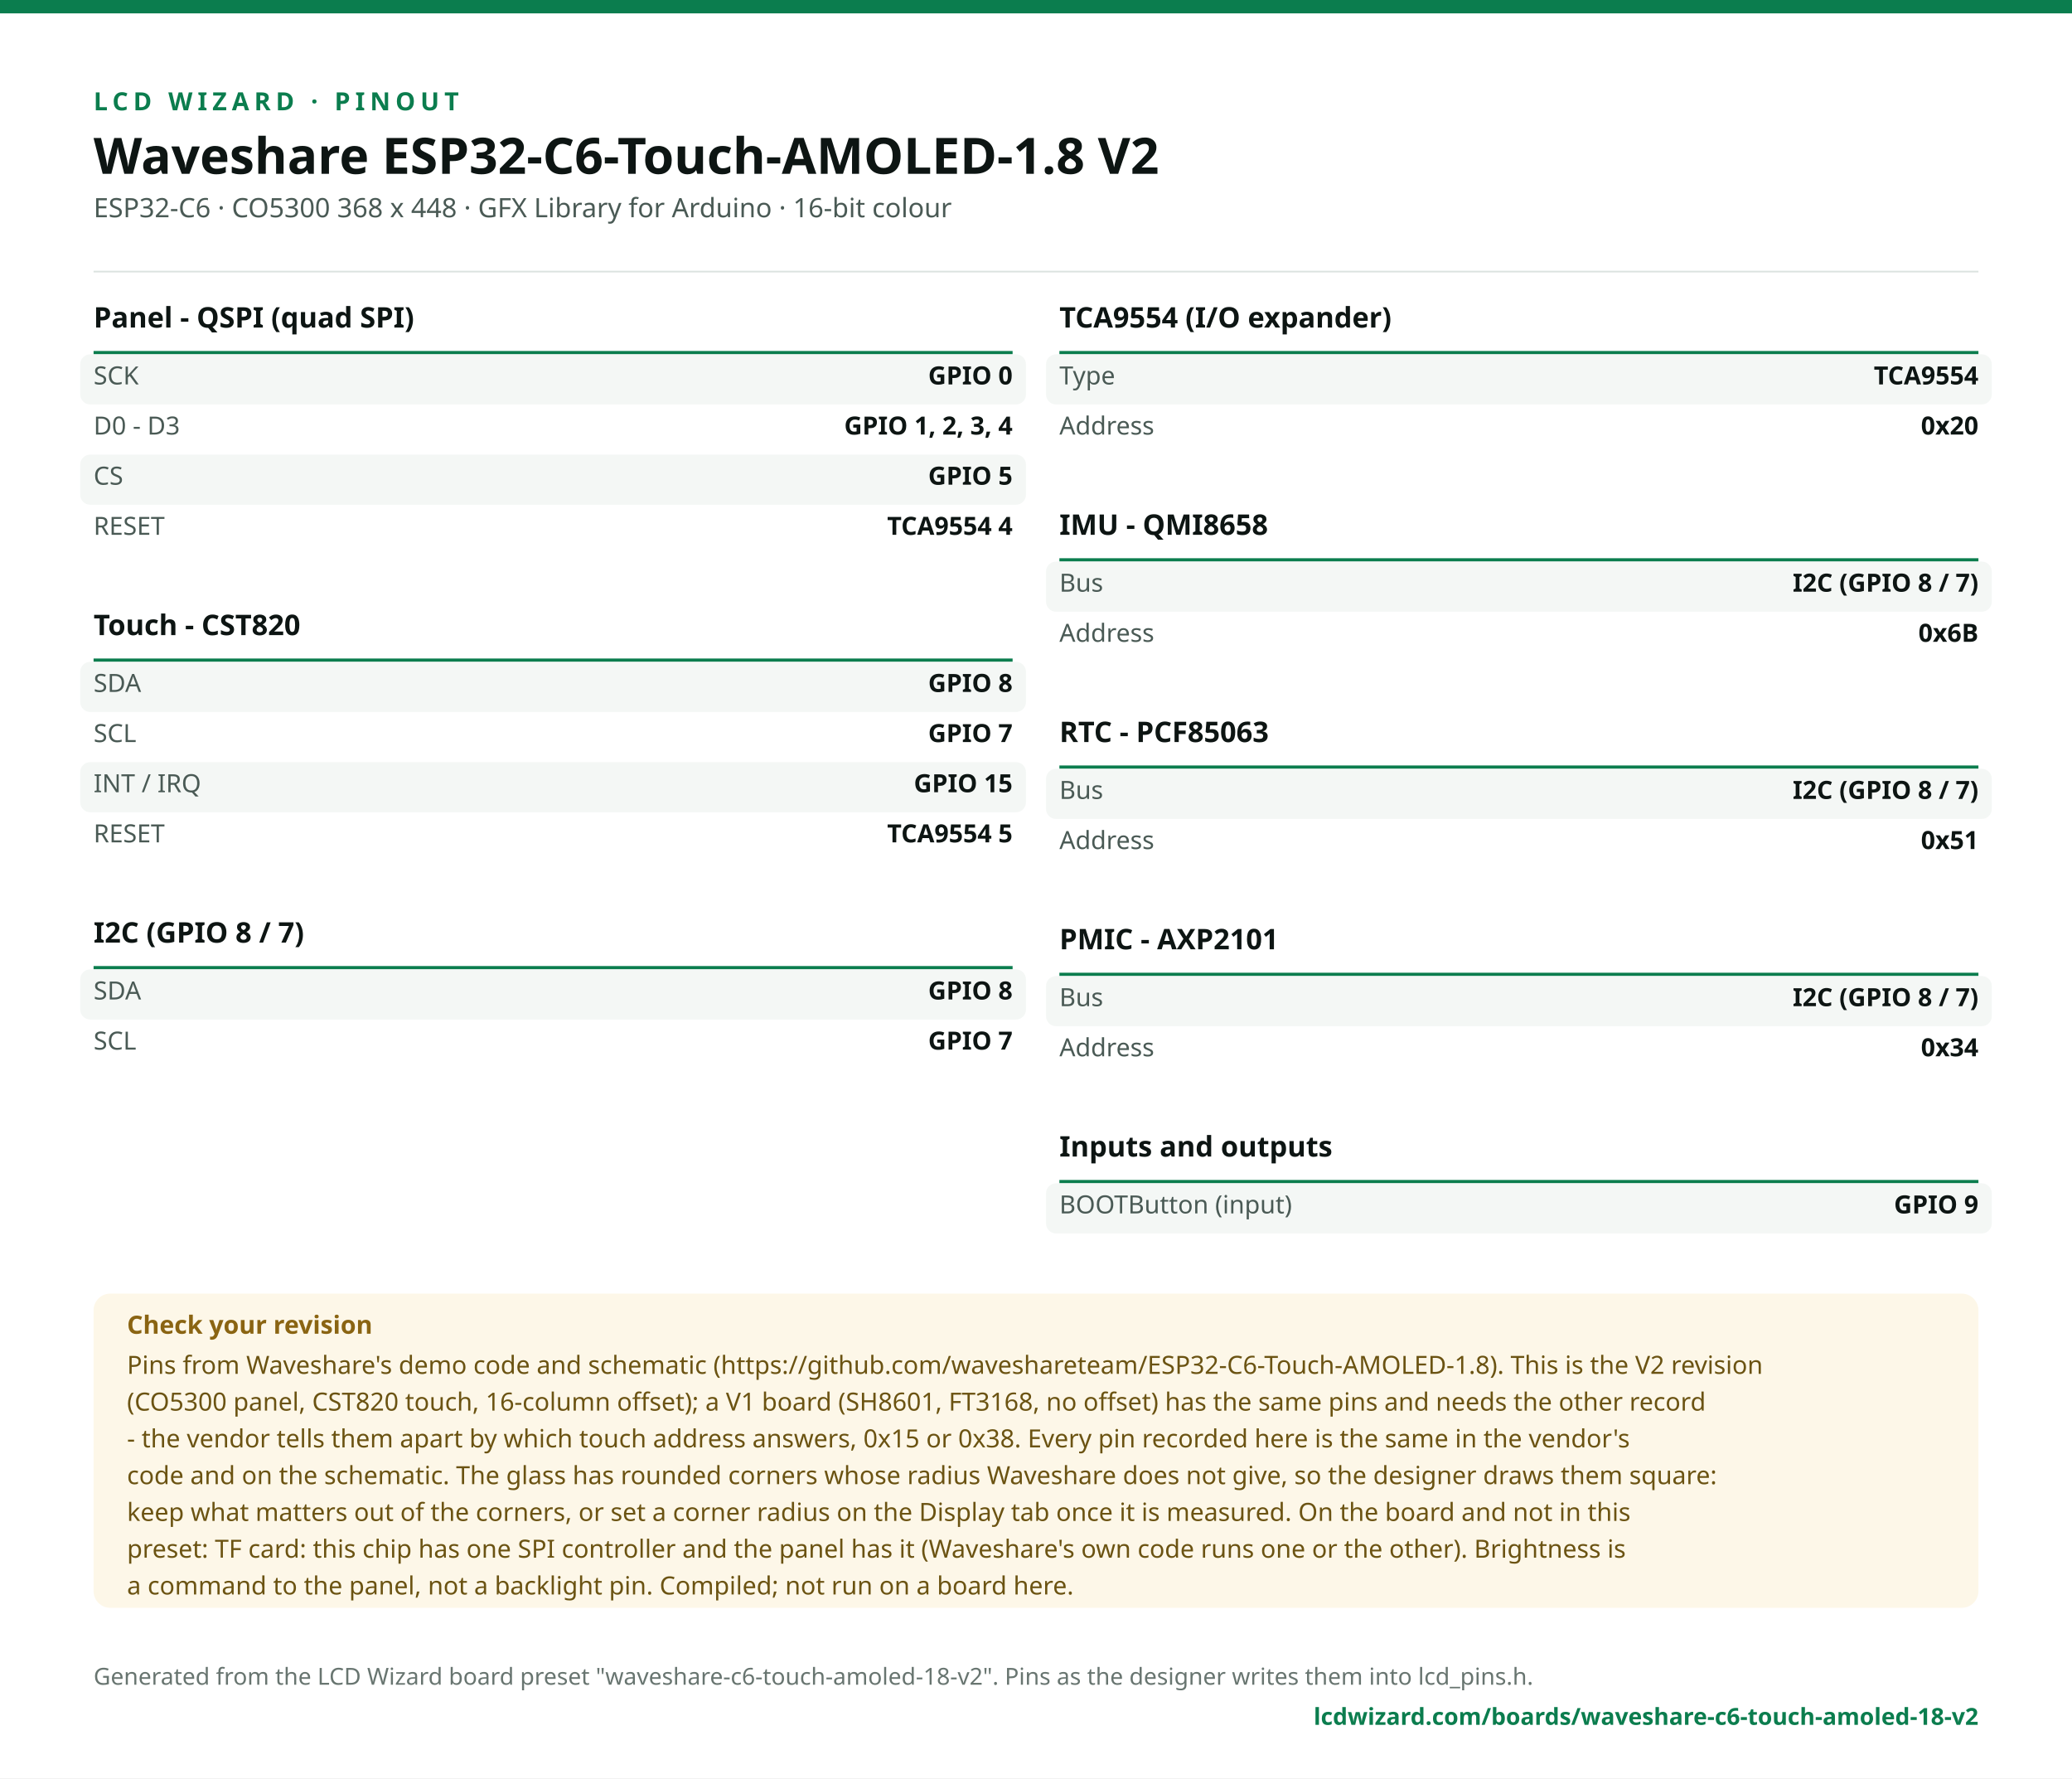
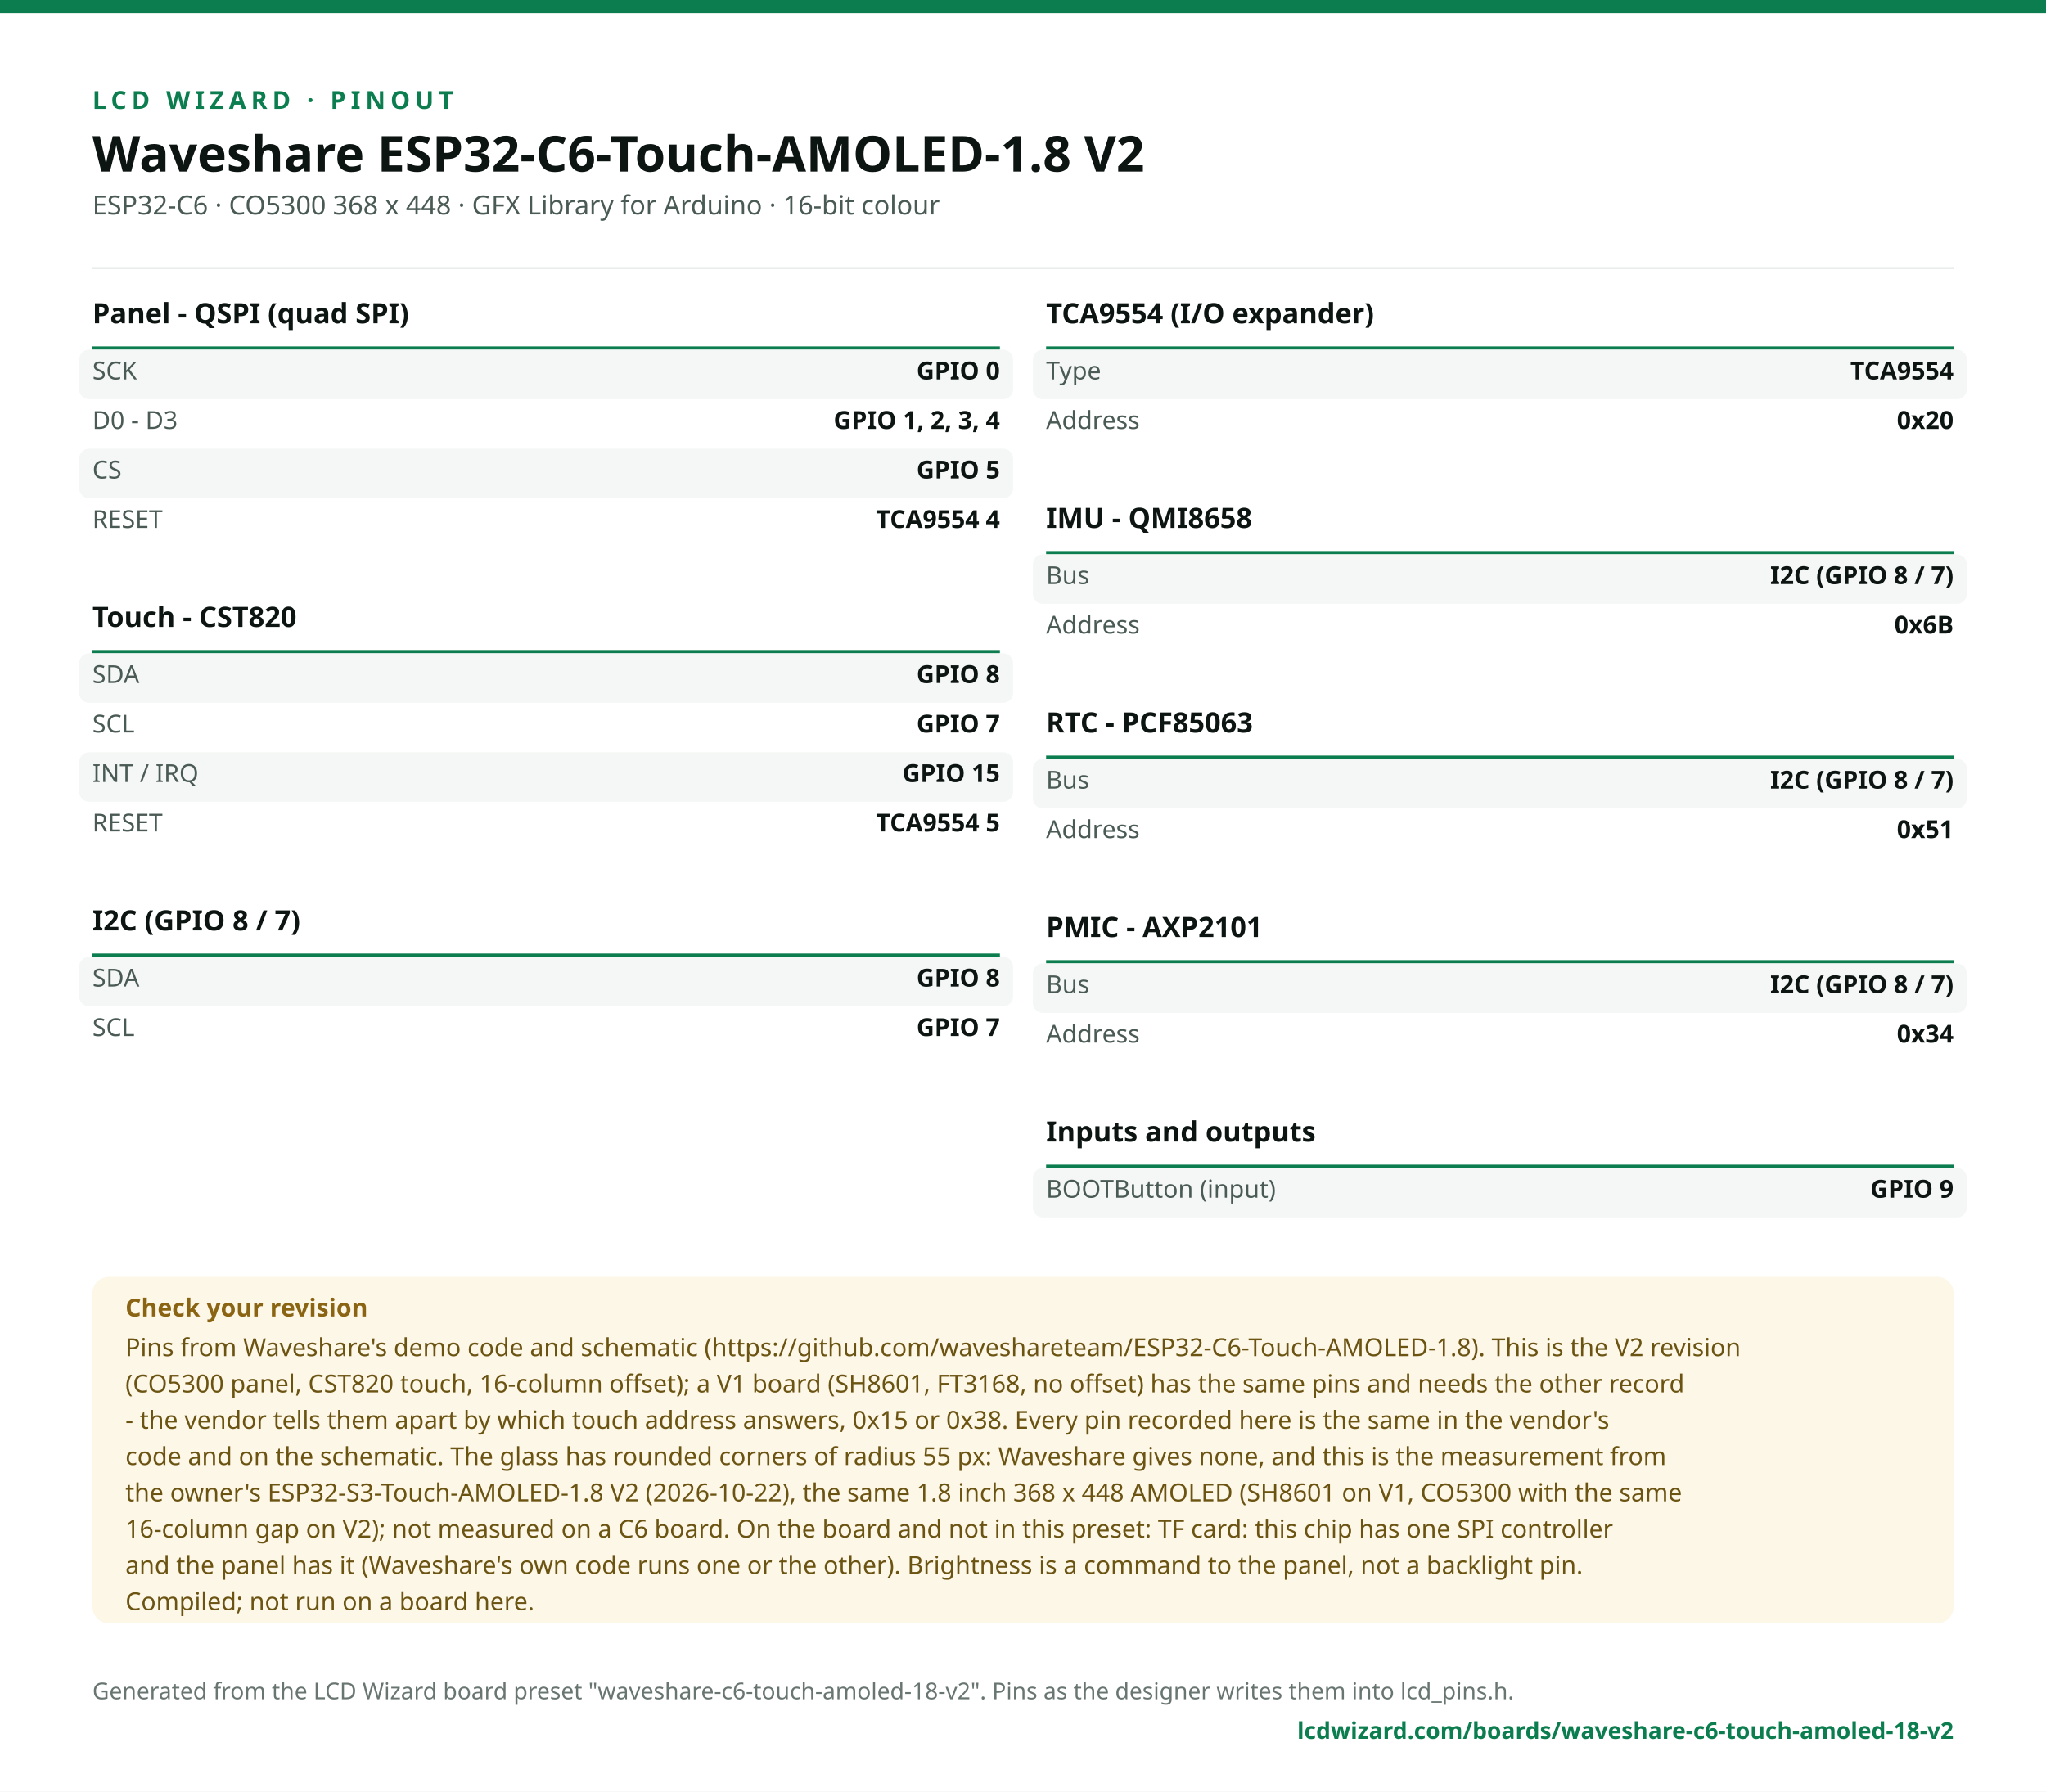
- <svg xmlns="http://www.w3.org/2000/svg" width="1240" height="1064" viewBox="0 0 1240 1064">
-   <rect width="1240" height="1064" fill="#ffffff" />
+ <svg xmlns="http://www.w3.org/2000/svg" width="1240" height="1086" viewBox="0 0 1240 1086">
+   <rect width="1240" height="1086" fill="#ffffff" />
  <rect x="0" y="0" width="1240" height="8" fill="#0b7d4e" />
  <text x="56" y="66" font-family="Montserrat" font-weight="700" font-size="15" letter-spacing="3" fill="#0b7d4e">LCD WIZARD  ·  PINOUT</text>
  <text x="56" y="104" font-family="Montserrat" font-weight="700" font-size="30" fill="#0d1513">Waveshare ESP32-C6-Touch-AMOLED-1.8 V2</text>
  <text x="56" y="130" font-family="Montserrat" font-weight="500" font-size="16" fill="#4a5a55">ESP32-C6   ·   CO5300 368 x 448   ·   GFX Library for Arduino   ·   16-bit colour</text>
  <rect x="56" y="162" width="1128" height="1" fill="#dbe3df" />
  <text x="56" y="196" font-family="Montserrat" font-weight="700" font-size="17" fill="#0d1513">Panel - QSPI (quad SPI)</text>
  <rect x="56" y="210" width="550" height="2" fill="#0b7d4e" />
  <rect x="48" y="212" width="566" height="30" rx="6" fill="#f4f7f5" />
  <text x="56" y="230" font-family="Montserrat" font-weight="500" font-size="15" fill="#4a5a55">SCK</text>
  <text x="606" text-anchor="end" y="230" font-family="Montserrat" font-weight="700" font-size="15" fill="#0d1513">GPIO 0</text>
  <text x="56" y="260" font-family="Montserrat" font-weight="500" font-size="15" fill="#4a5a55">D0 - D3</text>
  <text x="606" text-anchor="end" y="260" font-family="Montserrat" font-weight="700" font-size="15" fill="#0d1513">GPIO 1, 2, 3, 4</text>
  <rect x="48" y="272" width="566" height="30" rx="6" fill="#f4f7f5" />
  <text x="56" y="290" font-family="Montserrat" font-weight="500" font-size="15" fill="#4a5a55">CS</text>
  <text x="606" text-anchor="end" y="290" font-family="Montserrat" font-weight="700" font-size="15" fill="#0d1513">GPIO 5</text>
  <text x="56" y="320" font-family="Montserrat" font-weight="500" font-size="15" fill="#4a5a55">RESET</text>
  <text x="606" text-anchor="end" y="320" font-family="Montserrat" font-weight="700" font-size="15" fill="#0d1513">TCA9554 4</text>
  <text x="56" y="380" font-family="Montserrat" font-weight="700" font-size="17" fill="#0d1513">Touch - CST820</text>
  <rect x="56" y="394" width="550" height="2" fill="#0b7d4e" />
  <rect x="48" y="396" width="566" height="30" rx="6" fill="#f4f7f5" />
  <text x="56" y="414" font-family="Montserrat" font-weight="500" font-size="15" fill="#4a5a55">SDA</text>
  <text x="606" text-anchor="end" y="414" font-family="Montserrat" font-weight="700" font-size="15" fill="#0d1513">GPIO 8</text>
  <text x="56" y="444" font-family="Montserrat" font-weight="500" font-size="15" fill="#4a5a55">SCL</text>
  <text x="606" text-anchor="end" y="444" font-family="Montserrat" font-weight="700" font-size="15" fill="#0d1513">GPIO 7</text>
  <rect x="48" y="456" width="566" height="30" rx="6" fill="#f4f7f5" />
  <text x="56" y="474" font-family="Montserrat" font-weight="500" font-size="15" fill="#4a5a55">INT / IRQ</text>
  <text x="606" text-anchor="end" y="474" font-family="Montserrat" font-weight="700" font-size="15" fill="#0d1513">GPIO 15</text>
  <text x="56" y="504" font-family="Montserrat" font-weight="500" font-size="15" fill="#4a5a55">RESET</text>
  <text x="606" text-anchor="end" y="504" font-family="Montserrat" font-weight="700" font-size="15" fill="#0d1513">TCA9554 5</text>
  <text x="56" y="564" font-family="Montserrat" font-weight="700" font-size="17" fill="#0d1513">I2C (GPIO 8 / 7)</text>
  <rect x="56" y="578" width="550" height="2" fill="#0b7d4e" />
  <rect x="48" y="580" width="566" height="30" rx="6" fill="#f4f7f5" />
  <text x="56" y="598" font-family="Montserrat" font-weight="500" font-size="15" fill="#4a5a55">SDA</text>
  <text x="606" text-anchor="end" y="598" font-family="Montserrat" font-weight="700" font-size="15" fill="#0d1513">GPIO 8</text>
  <text x="56" y="628" font-family="Montserrat" font-weight="500" font-size="15" fill="#4a5a55">SCL</text>
  <text x="606" text-anchor="end" y="628" font-family="Montserrat" font-weight="700" font-size="15" fill="#0d1513">GPIO 7</text>
  <text x="634" y="196" font-family="Montserrat" font-weight="700" font-size="17" fill="#0d1513">TCA9554 (I/O expander)</text>
  <rect x="634" y="210" width="550" height="2" fill="#0b7d4e" />
  <rect x="626" y="212" width="566" height="30" rx="6" fill="#f4f7f5" />
  <text x="634" y="230" font-family="Montserrat" font-weight="500" font-size="15" fill="#4a5a55">Type</text>
  <text x="1184" text-anchor="end" y="230" font-family="Montserrat" font-weight="700" font-size="15" fill="#0d1513">TCA9554</text>
  <text x="634" y="260" font-family="Montserrat" font-weight="500" font-size="15" fill="#4a5a55">Address</text>
  <text x="1184" text-anchor="end" y="260" font-family="Montserrat" font-weight="700" font-size="15" fill="#0d1513">0x20</text>
  <text x="634" y="320" font-family="Montserrat" font-weight="700" font-size="17" fill="#0d1513">IMU - QMI8658</text>
  <rect x="634" y="334" width="550" height="2" fill="#0b7d4e" />
  <rect x="626" y="336" width="566" height="30" rx="6" fill="#f4f7f5" />
  <text x="634" y="354" font-family="Montserrat" font-weight="500" font-size="15" fill="#4a5a55">Bus</text>
  <text x="1184" text-anchor="end" y="354" font-family="Montserrat" font-weight="700" font-size="15" fill="#0d1513">I2C (GPIO 8 / 7)</text>
  <text x="634" y="384" font-family="Montserrat" font-weight="500" font-size="15" fill="#4a5a55">Address</text>
  <text x="1184" text-anchor="end" y="384" font-family="Montserrat" font-weight="700" font-size="15" fill="#0d1513">0x6B</text>
  <text x="634" y="444" font-family="Montserrat" font-weight="700" font-size="17" fill="#0d1513">RTC - PCF85063</text>
  <rect x="634" y="458" width="550" height="2" fill="#0b7d4e" />
  <rect x="626" y="460" width="566" height="30" rx="6" fill="#f4f7f5" />
  <text x="634" y="478" font-family="Montserrat" font-weight="500" font-size="15" fill="#4a5a55">Bus</text>
  <text x="1184" text-anchor="end" y="478" font-family="Montserrat" font-weight="700" font-size="15" fill="#0d1513">I2C (GPIO 8 / 7)</text>
  <text x="634" y="508" font-family="Montserrat" font-weight="500" font-size="15" fill="#4a5a55">Address</text>
  <text x="1184" text-anchor="end" y="508" font-family="Montserrat" font-weight="700" font-size="15" fill="#0d1513">0x51</text>
  <text x="634" y="568" font-family="Montserrat" font-weight="700" font-size="17" fill="#0d1513">PMIC - AXP2101</text>
  <rect x="634" y="582" width="550" height="2" fill="#0b7d4e" />
  <rect x="626" y="584" width="566" height="30" rx="6" fill="#f4f7f5" />
  <text x="634" y="602" font-family="Montserrat" font-weight="500" font-size="15" fill="#4a5a55">Bus</text>
  <text x="1184" text-anchor="end" y="602" font-family="Montserrat" font-weight="700" font-size="15" fill="#0d1513">I2C (GPIO 8 / 7)</text>
  <text x="634" y="632" font-family="Montserrat" font-weight="500" font-size="15" fill="#4a5a55">Address</text>
  <text x="1184" text-anchor="end" y="632" font-family="Montserrat" font-weight="700" font-size="15" fill="#0d1513">0x34</text>
  <text x="634" y="692" font-family="Montserrat" font-weight="700" font-size="17" fill="#0d1513">Inputs and outputs</text>
  <rect x="634" y="706" width="550" height="2" fill="#0b7d4e" />
  <rect x="626" y="708" width="566" height="30" rx="6" fill="#f4f7f5" />
  <text x="634" y="726" font-family="Montserrat" font-weight="500" font-size="15" fill="#4a5a55">BOOTButton (input)</text>
  <text x="1184" text-anchor="end" y="726" font-family="Montserrat" font-weight="700" font-size="15" fill="#0d1513">GPIO 9</text>
-   <rect x="56" y="774" width="1128" height="188" rx="10" fill="#fdf7e8" />
+   <rect x="56" y="774" width="1128" height="210" rx="10" fill="#fdf7e8" />
  <text x="76" y="798" font-family="Montserrat" font-weight="700" font-size="15" fill="#8a6412">Check your revision</text>
  <text x="76" y="822" font-family="Montserrat" font-weight="500" font-size="15" fill="#6b5312">Pins from Waveshare's demo code and schematic (https://github.com/waveshareteam/ESP32-C6-Touch-AMOLED-1.8). This is the V2 revision</text>
  <text x="76" y="844" font-family="Montserrat" font-weight="500" font-size="15" fill="#6b5312">(CO5300 panel, CST820 touch, 16-column offset); a V1 board (SH8601, FT3168, no offset) has the same pins and needs the other record</text>
  <text x="76" y="866" font-family="Montserrat" font-weight="500" font-size="15" fill="#6b5312">- the vendor tells them apart by which touch address answers, 0x15 or 0x38. Every pin recorded here is the same in the vendor's</text>
-   <text x="76" y="888" font-family="Montserrat" font-weight="500" font-size="15" fill="#6b5312">code and on the schematic. The glass has rounded corners whose radius Waveshare does not give, so the designer draws them square:</text>
-   <text x="76" y="910" font-family="Montserrat" font-weight="500" font-size="15" fill="#6b5312">keep what matters out of the corners, or set a corner radius on the Display tab once it is measured. On the board and not in this</text>
-   <text x="76" y="932" font-family="Montserrat" font-weight="500" font-size="15" fill="#6b5312">preset: TF card: this chip has one SPI controller and the panel has it (Waveshare's own code runs one or the other). Brightness is</text>
-   <text x="76" y="954" font-family="Montserrat" font-weight="500" font-size="15" fill="#6b5312">a command to the panel, not a backlight pin. Compiled; not run on a board here.</text>
-   <text x="56" y="1008" font-family="Montserrat" font-weight="500" font-size="14" fill="#687570">Generated from the LCD Wizard board preset "waveshare-c6-touch-amoled-18-v2". Pins as the designer writes them into lcd_pins.h.</text>
-   <text x="1184" text-anchor="end" y="1032" font-family="Montserrat" font-weight="700" font-size="14" fill="#0b7d4e">lcdwizard.com/boards/waveshare-c6-touch-amoled-18-v2</text>
+   <text x="76" y="888" font-family="Montserrat" font-weight="500" font-size="15" fill="#6b5312">code and on the schematic. The glass has rounded corners of radius 55 px: Waveshare gives none, and this is the measurement from</text>
+   <text x="76" y="910" font-family="Montserrat" font-weight="500" font-size="15" fill="#6b5312">the owner's ESP32-S3-Touch-AMOLED-1.8 V2 (2026-10-22), the same 1.8 inch 368 x 448 AMOLED (SH8601 on V1, CO5300 with the same</text>
+   <text x="76" y="932" font-family="Montserrat" font-weight="500" font-size="15" fill="#6b5312">16-column gap on V2); not measured on a C6 board. On the board and not in this preset: TF card: this chip has one SPI controller</text>
+   <text x="76" y="954" font-family="Montserrat" font-weight="500" font-size="15" fill="#6b5312">and the panel has it (Waveshare's own code runs one or the other). Brightness is a command to the panel, not a backlight pin.</text>
+   <text x="76" y="976" font-family="Montserrat" font-weight="500" font-size="15" fill="#6b5312">Compiled; not run on a board here.</text>
+   <text x="56" y="1030" font-family="Montserrat" font-weight="500" font-size="14" fill="#687570">Generated from the LCD Wizard board preset "waveshare-c6-touch-amoled-18-v2". Pins as the designer writes them into lcd_pins.h.</text>
+   <text x="1184" text-anchor="end" y="1054" font-family="Montserrat" font-weight="700" font-size="14" fill="#0b7d4e">lcdwizard.com/boards/waveshare-c6-touch-amoled-18-v2</text>
</svg>
